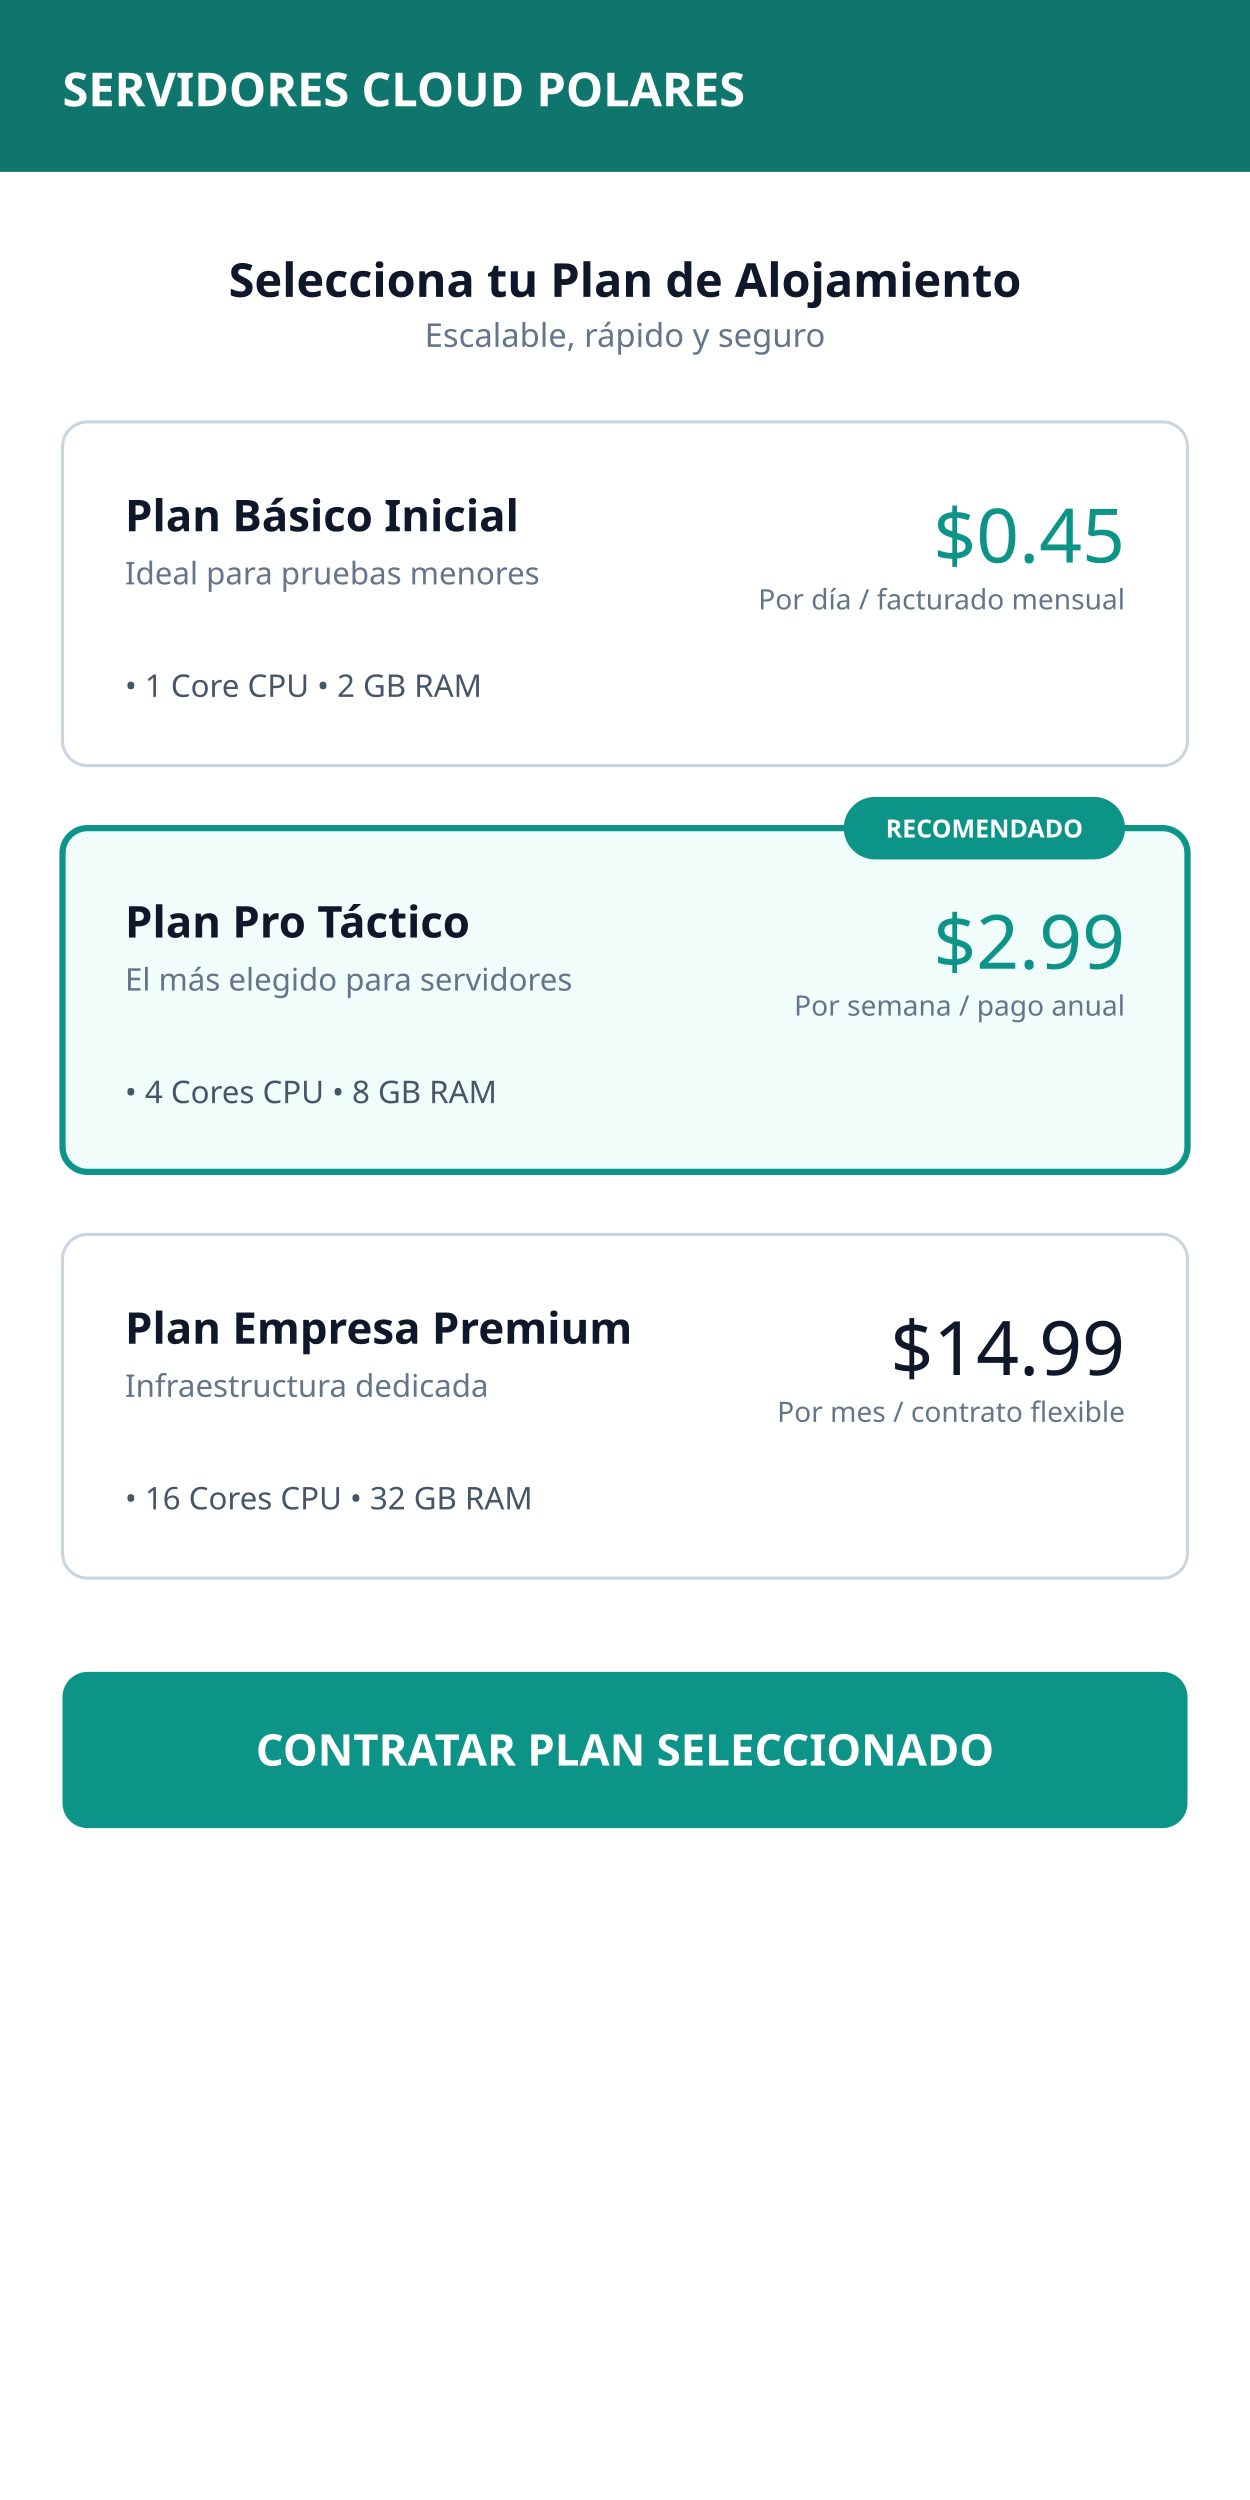
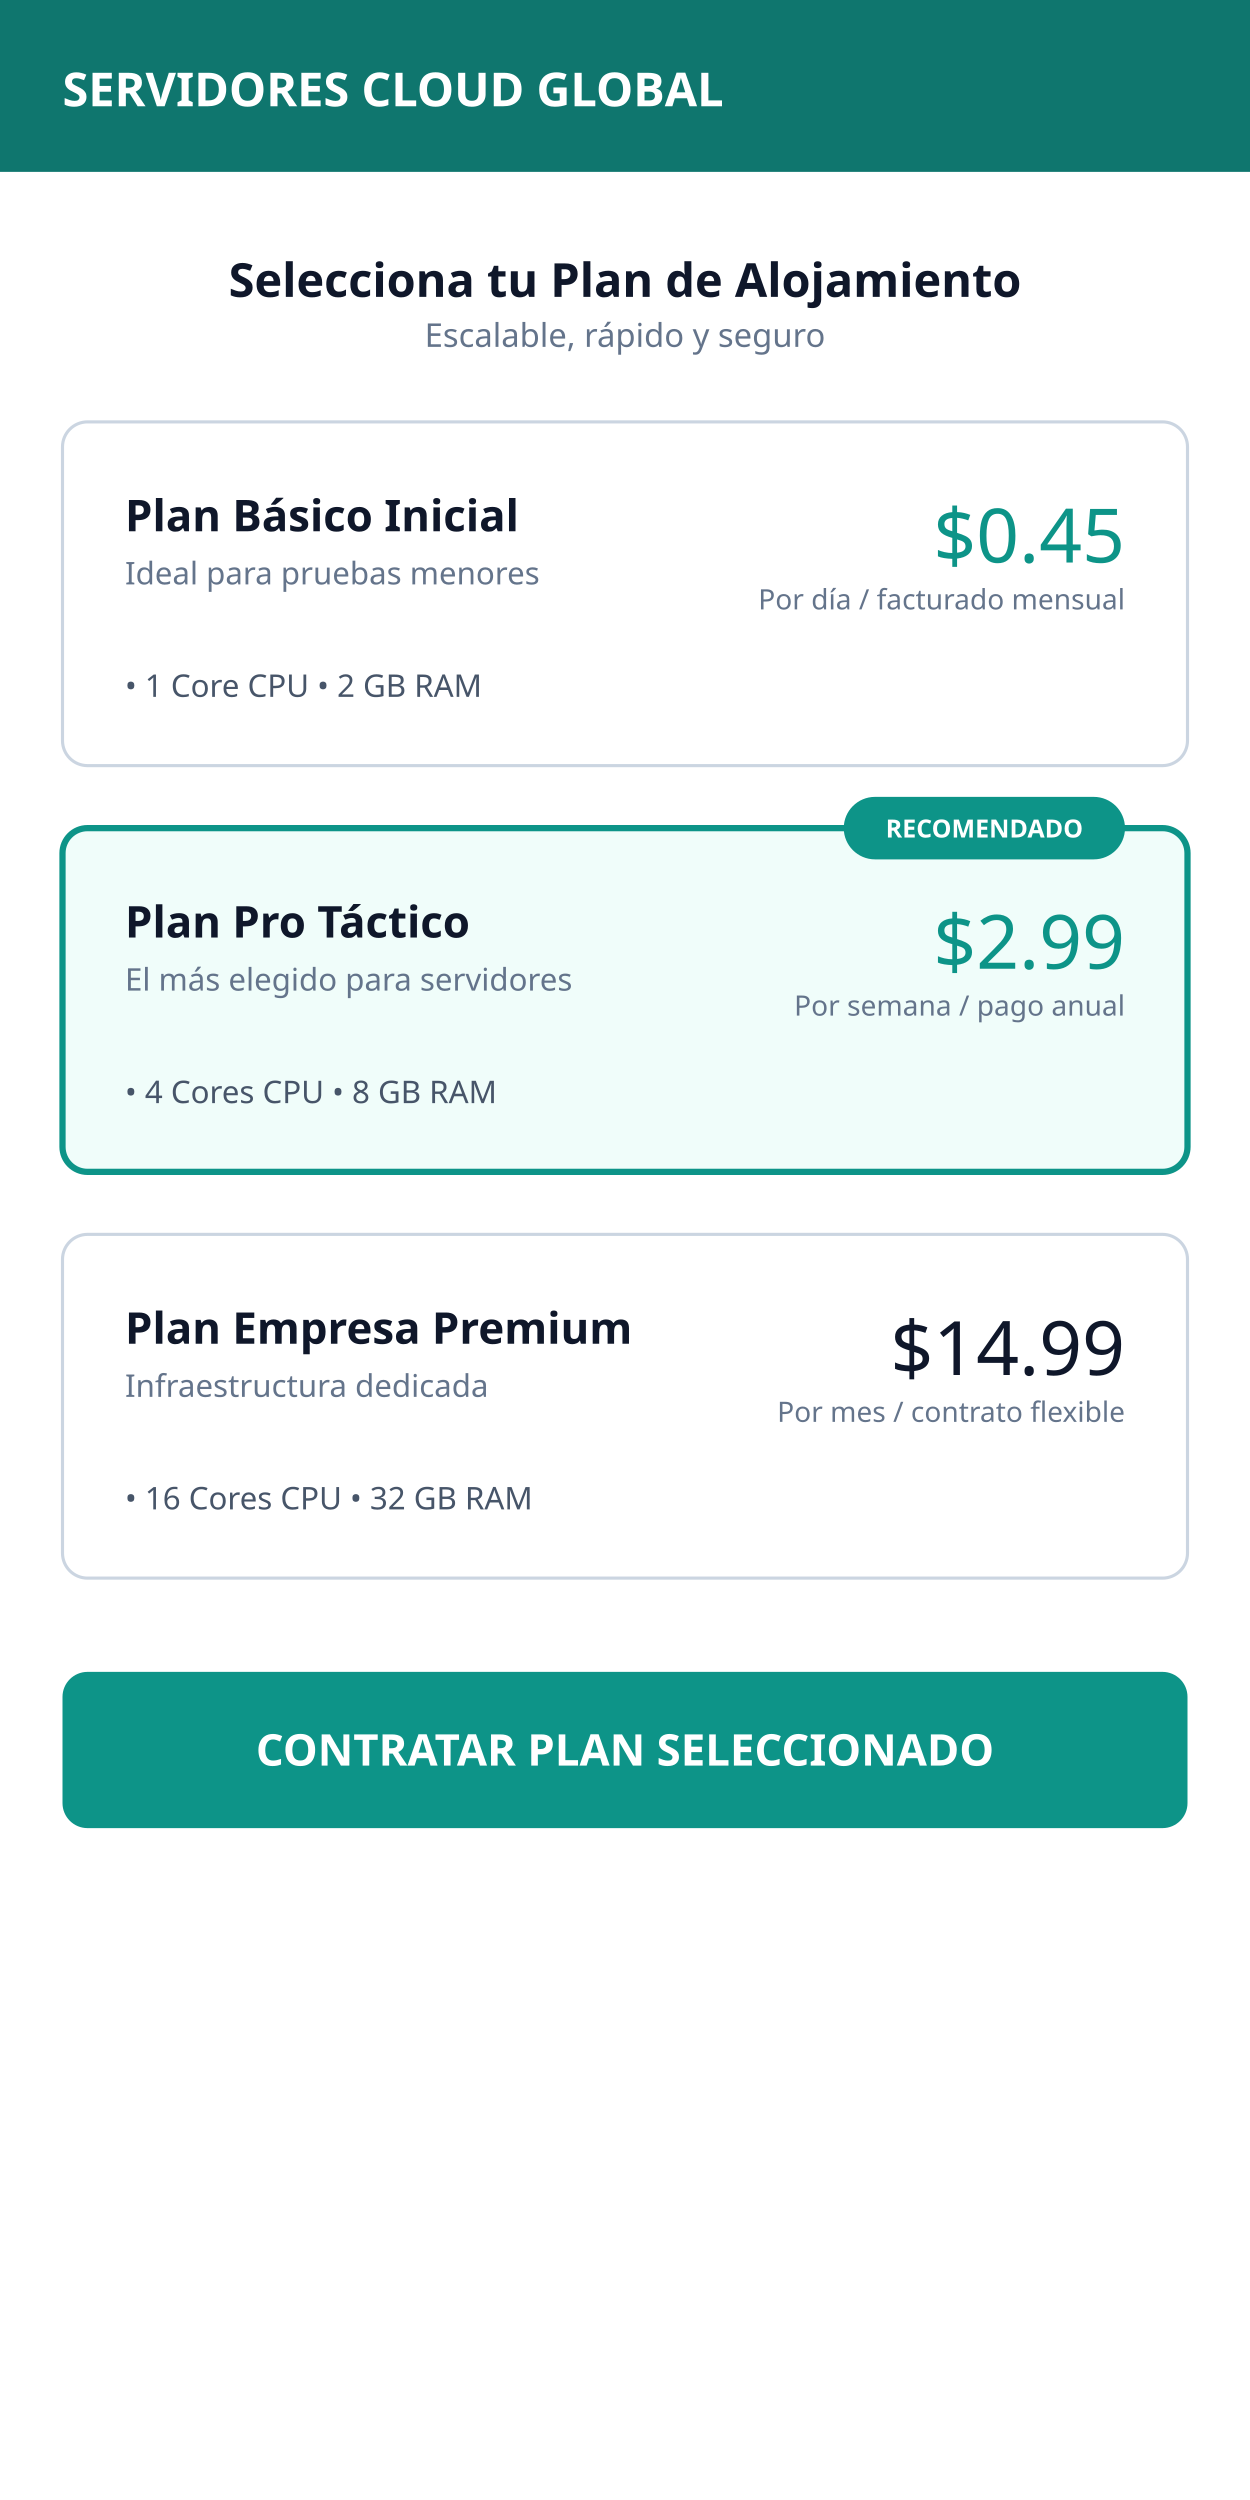
<svg xmlns="http://www.w3.org/2000/svg" width="400" height="800" viewBox="0 0 400 800" fill="none">
  <rect id="fondo-celular" width="400" height="800" fill="#ffffff" />
  <g id="header-planes" fill="#0f766e">
    <rect x="0" y="0" width="400" height="55" />
-     <text x="20" y="34" fill="#ffffff" font-family="sans-serif" font-size="15" font-weight="bold">SERVIDORES CLOUD POLARES</text>
+     <text x="20" y="34" fill="#ffffff" font-family="sans-serif" font-size="15" font-weight="bold">SERVIDORES CLOUD GLOBAL</text>
  </g>
  <g id="planes-intro" transform="translate(20, 75)">
    <text x="180" y="20" fill="#0f172a" font-family="sans-serif" font-size="15" font-weight="bold" text-anchor="middle">Selecciona tu Plan de Alojamiento</text>
    <text x="180" y="36" fill="#64748b" font-family="sans-serif" font-size="10.5" text-anchor="middle">Escalable, rápido y seguro</text>
  </g>
  <g id="planes-inconsistentes" transform="translate(20, 135)">
    <g id="plan-basico">
      <rect x="0" y="0" width="360" height="110" rx="8" fill="#ffffff" stroke="#cbd5e1" stroke-width="1" />
      <text x="20" y="35" fill="#0f172a" font-family="sans-serif" font-size="14" font-weight="bold">Plan Básico Inicial</text>
      <text x="20" y="52" fill="#64748b" font-family="sans-serif" font-size="10">Ideal para pruebas menores</text>
      <text x="340" y="45" fill="#0d9488" font-family="sans-serif" font-size="24" font-weight="black" text-anchor="end">$0.45</text>
      <text x="340" y="60" fill="#64748b" font-family="sans-serif" font-size="9" text-anchor="end">Por día / facturado mensual</text>
      <text x="20" y="88" fill="#475569" font-family="sans-serif" font-size="10">• 1 Core CPU • 2 GB RAM</text>
    </g>
    <g id="plan-profesional" transform="translate(0, 130)">
      <rect x="0" y="0" width="360" height="110" rx="8" fill="#f0fdfa" stroke="#0d9488" stroke-width="2" />
      <rect x="250" y="-10" width="90" height="20" rx="10" fill="#0d9488" />
      <text x="295" y="3" fill="#ffffff" font-family="sans-serif" font-size="8" font-weight="bold" text-anchor="middle">RECOMENDADO</text>
      <text x="20" y="35" fill="#0f172a" font-family="sans-serif" font-size="14" font-weight="bold">Plan Pro Táctico</text>
      <text x="20" y="52" fill="#64748b" font-family="sans-serif" font-size="10">El más elegido para servidores</text>
      <text x="340" y="45" fill="#0d9488" font-family="sans-serif" font-size="24" font-weight="black" text-anchor="end">$2.99</text>
      <text x="340" y="60" fill="#64748b" font-family="sans-serif" font-size="9" text-anchor="end">Por semana / pago anual</text>
      <text x="20" y="88" fill="#475569" font-family="sans-serif" font-size="10">• 4 Cores CPU • 8 GB RAM</text>
    </g>
    <g id="plan-empresa" transform="translate(0, 260)">
      <rect x="0" y="0" width="360" height="110" rx="8" fill="#ffffff" stroke="#cbd5e1" stroke-width="1" />
      <text x="20" y="35" fill="#0f172a" font-family="sans-serif" font-size="14" font-weight="bold">Plan Empresa Premium</text>
      <text x="20" y="52" fill="#64748b" font-family="sans-serif" font-size="10">Infraestructura dedicada</text>
      <text x="340" y="45" fill="#0f172a" font-family="sans-serif" font-size="24" font-weight="black" text-anchor="end">$14.99</text>
      <text x="340" y="60" fill="#64748b" font-family="sans-serif" font-size="9" text-anchor="end">Por mes / contrato flexible</text>
      <text x="20" y="88" fill="#475569" font-family="sans-serif" font-size="10">• 16 Cores CPU • 32 GB RAM</text>
    </g>
  </g>
  <g id="footer-planes-btn" transform="translate(20, 535)">
    <rect x="0" y="0" width="360" height="50" rx="8" fill="#0d9488" />
    <text x="180" y="30" fill="#ffffff" font-family="sans-serif" font-size="14" font-weight="bold" text-anchor="middle">CONTRATAR PLAN SELECCIONADO</text>
  </g>
</svg>
